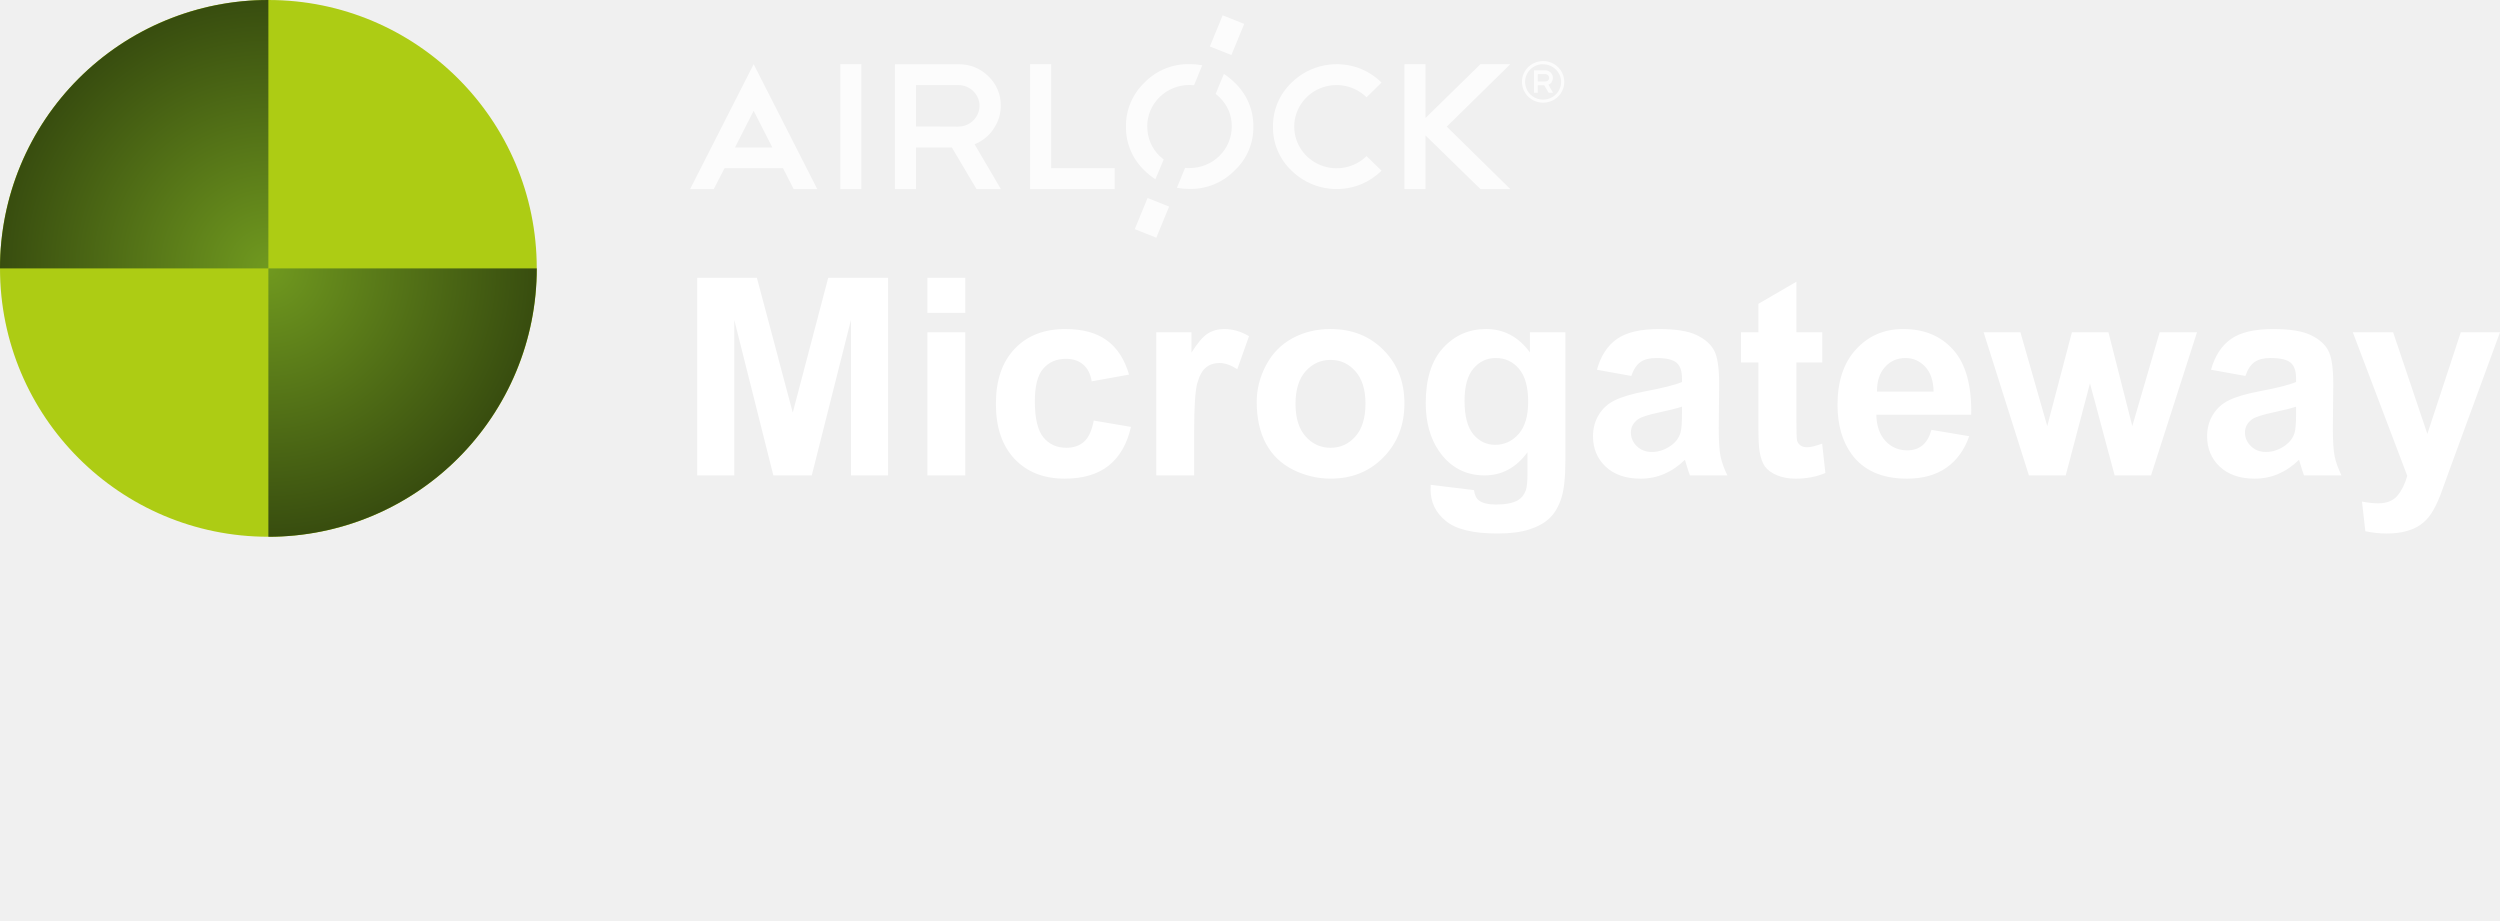
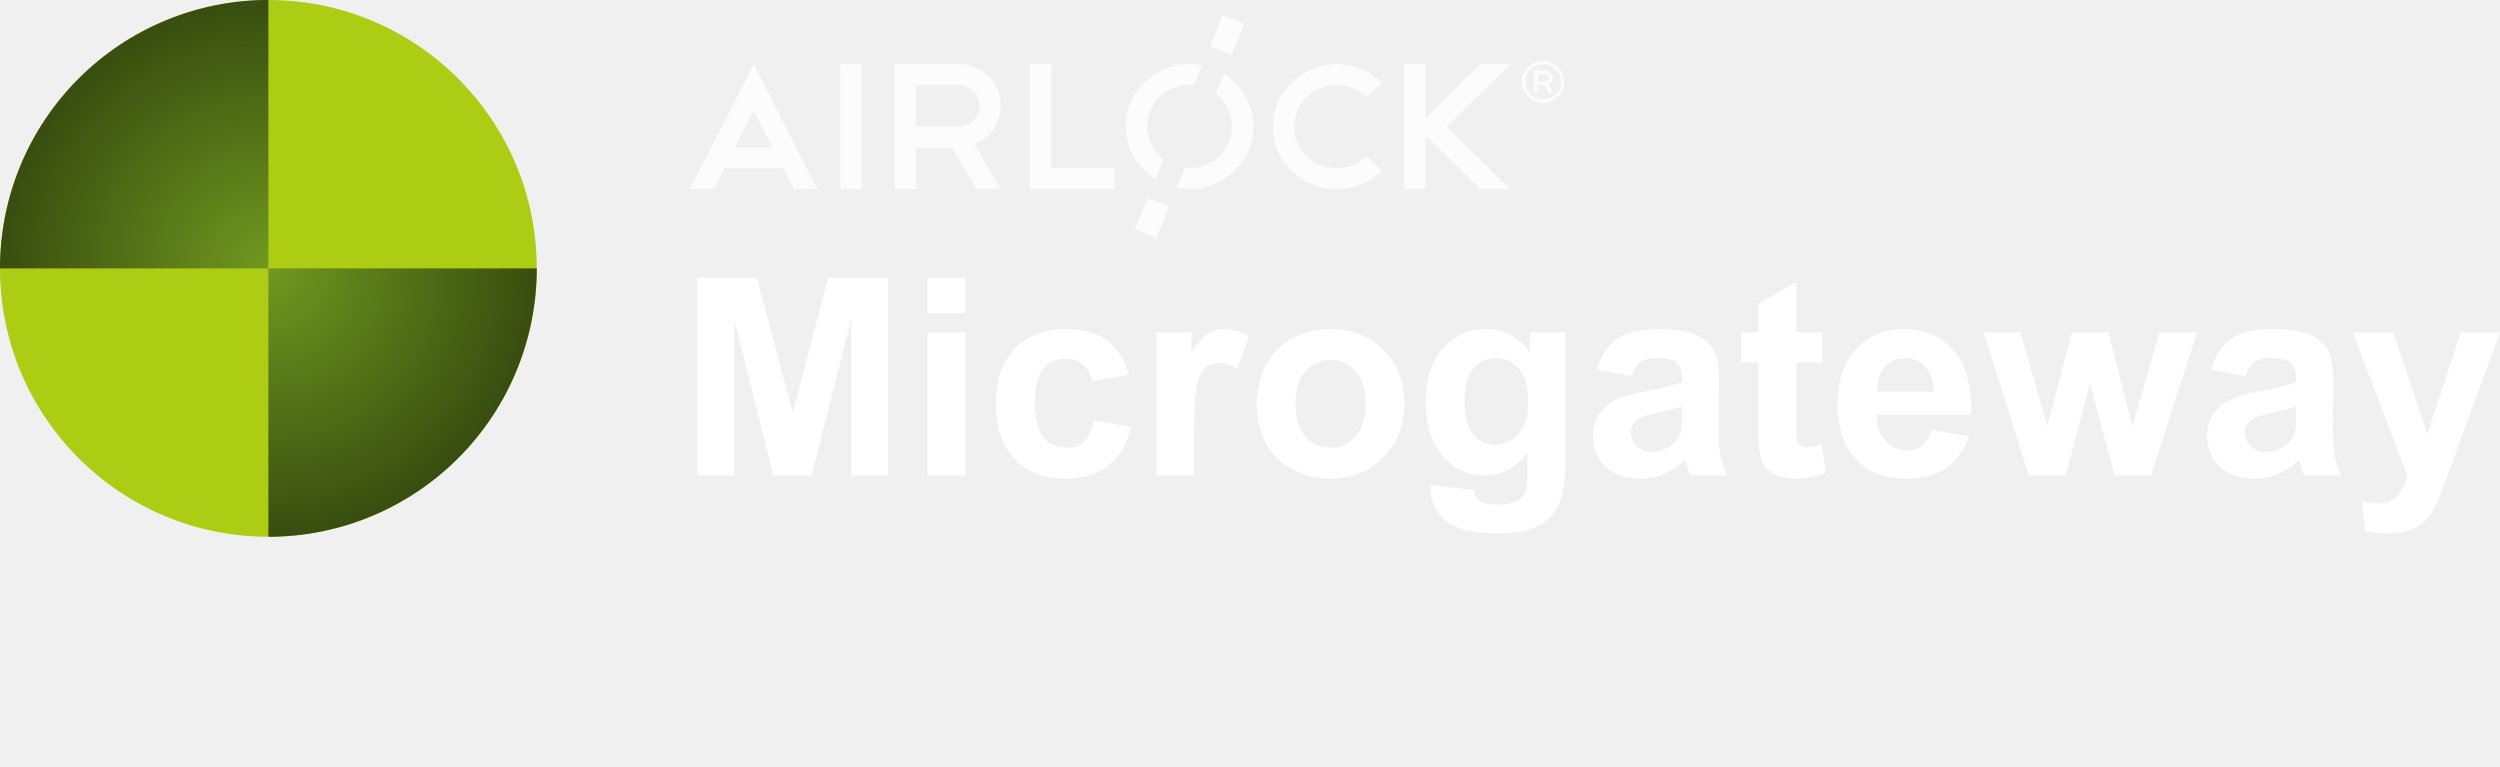
- <svg xmlns="http://www.w3.org/2000/svg" width="326.029" height="120" viewBox="0 0 326.029 120" fill="none" version="1.1" id="svg17">
+ <svg xmlns="http://www.w3.org/2000/svg" width="326.029" height="100" viewBox="0 0 326.029 100" fill="none" version="1.1" id="svg17">
  <g opacity="0.8" id="g11" transform="translate(-20,-11)">
    <path d="m 216.959,19.371 h -3.894 l -7.162,7.016 v -7.016 h -2.746 v 16.285 h 2.746 v -6.992 l 7.162,6.992 h 3.894 l -8.286,-8.141 z" fill="#ffffff" id="path1" />
    <path d="m 188.445,21.767 c -0.784,0.744 -1.404,1.638 -1.822,2.627 -0.419,0.989 -0.626,2.051 -0.611,3.122 -0.018,1.071 0.189,2.133 0.607,3.122 0.419,0.989 1.04,1.882 1.826,2.623 1.166,1.147 2.652,1.928 4.271,2.241 1.619,0.313 3.296,0.146 4.817,-0.481 0.985,-0.417 1.88,-1.014 2.638,-1.76 l -1.959,-1.902 c -0.774,0.758 -1.758,1.273 -2.83,1.482 -1.071,0.208 -2.181,0.1 -3.189,-0.311 -1.009,-0.411 -1.871,-1.107 -2.478,-1.999 -0.607,-0.892 -0.932,-1.941 -0.933,-3.015 0,-1.074 0.325,-2.123 0.933,-3.016 0.607,-0.892 1.47,-1.587 2.48,-1.997 1.01,-0.41 2.12,-0.516 3.191,-0.305 1.071,0.211 2.055,0.73 2.826,1.49 l 1.959,-1.922 c -0.757,-0.748 -1.652,-1.347 -2.638,-1.764 -1.522,-0.625 -3.198,-0.79 -4.817,-0.476 -1.618,0.314 -3.105,1.094 -4.271,2.24 z" fill="#ffffff" id="path2" />
    <path d="m 154.339,35.657 h 11.031 v -2.723 h -8.286 V 19.371 h -2.745 z" fill="#ffffff" id="path3" />
    <path d="m 144.997,27.516 -5.54,-0.024 v -5.398 h 5.54 c 0.725,0.006 1.419,0.291 1.932,0.794 0.514,0.503 0.806,1.184 0.814,1.897 -0.001,0.718 -0.29,1.406 -0.804,1.916 -0.514,0.51 -1.212,0.8 -1.942,0.807 z m 4.537,0.343 c 0.643,-0.9 0.986,-1.974 0.979,-3.074 0.012,-0.712 -0.124,-1.419 -0.4,-2.077 -0.276,-0.658 -0.687,-1.254 -1.206,-1.751 -0.505,-0.509 -1.11,-0.912 -1.779,-1.183 -0.669,-0.271 -1.387,-0.406 -2.111,-0.395 h -8.305 v 16.277 h 2.745 v -5.422 h 4.677 l 3.212,5.422 h 3.179 l -3.428,-5.844 c 0.992,-0.394 1.841,-1.072 2.437,-1.945" fill="#ffffff" id="path4" />
    <path d="m 132.332,19.371 h -2.746 v 16.285 h 2.746 z" fill="#ffffff" id="path5" />
    <path d="m 118.286,25.448 2.436,4.787 h -4.873 z M 110,35.657 h 3.083 l 1.405,-2.723 h 7.627 l 1.385,2.723 h 3.079 l -8.293,-16.285 z" fill="#ffffff" id="path6" />
    <path d="m 180.99,21.751 c -0.42,-0.417 -0.883,-0.79 -1.381,-1.113 l -1.072,2.604 c 0.172,0.136 0.337,0.281 0.494,0.434 0.519,0.497 0.929,1.092 1.206,1.751 0.276,0.658 0.412,1.365 0.4,2.077 0,0.712 -0.142,1.417 -0.419,2.074 -0.277,0.658 -0.684,1.255 -1.196,1.758 -0.512,0.503 -1.121,0.901 -1.79,1.173 -0.669,0.271 -1.387,0.41 -2.111,0.409 -0.197,0 -0.401,0 -0.574,-0.024 l -1.068,2.6 c 0.542,0.099 1.091,0.148 1.642,0.146 1.093,0.021 2.179,-0.181 3.189,-0.593 1.01,-0.411 1.922,-1.024 2.68,-1.798 0.794,-0.737 1.424,-1.628 1.847,-2.617 0.424,-0.989 0.633,-2.055 0.614,-3.128 0.013,-1.074 -0.198,-2.139 -0.621,-3.128 -0.423,-0.99 -1.05,-1.883 -1.84,-2.625 z m -11.381,5.753 c -0.003,-0.713 0.138,-1.419 0.415,-2.078 0.276,-0.659 0.682,-1.258 1.195,-1.762 0.513,-0.504 1.122,-0.903 1.792,-1.175 0.67,-0.272 1.389,-0.41 2.114,-0.407 0.198,-7e-4 0.397,0.009 0.594,0.028 l 1.068,-2.6 c -0.548,-0.101 -1.104,-0.151 -1.662,-0.15 -1.091,-0.021 -2.174,0.181 -3.181,0.592 -1.008,0.411 -1.918,1.024 -2.672,1.799 -0.784,0.745 -1.403,1.64 -1.822,2.629 -0.418,0.99 -0.626,2.053 -0.611,3.124 -0.017,1.071 0.19,2.133 0.609,3.122 0.418,0.988 1.039,1.882 1.824,2.624 0.426,0.423 0.897,0.8 1.405,1.125 l 1.08,-2.581 c -0.184,-0.14 -0.361,-0.288 -0.53,-0.446 -0.515,-0.503 -0.923,-1.102 -1.199,-1.762 -0.275,-0.66 -0.414,-1.368 -0.407,-2.082" fill="#ffffff" id="path7" />
    <path d="m 169.655,36.823 -1.669,4.061 2.81,1.116 1.669,-4.061 z" fill="#ffffff" id="path8" />
    <path d="m 179.449,13 -1.669,4.061 2.81,1.116 1.669,-4.061 z" fill="#ffffff" id="path9" />
    <path d="m 221.535,21.628 h -0.991 v -0.967 h 0.991 c 0.13,0 0.255,0.051 0.348,0.141 0.092,0.09 0.145,0.213 0.146,0.341 0.001,0.065 -0.011,0.129 -0.036,0.188 -0.025,0.06 -0.062,0.114 -0.109,0.159 -0.046,0.045 -0.1,0.081 -0.16,0.104 -0.06,0.024 -0.124,0.035 -0.189,0.034 z m 0.803,0.063 c 0.116,-0.162 0.178,-0.355 0.176,-0.552 -0.003,-0.255 -0.107,-0.498 -0.29,-0.679 -0.182,-0.18 -0.43,-0.284 -0.689,-0.288 h -1.485 v 2.92 h 0.494 v -0.971 h 0.838 l 0.575,0.971 h 0.57 l -0.591,-1.05 c 0.179,-0.069 0.332,-0.19 0.438,-0.347" fill="#ffffff" id="path10" />
    <path d="m 221.238,24.391 c -0.546,0 -1.081,-0.159 -1.535,-0.458 -0.454,-0.298 -0.808,-0.723 -1.017,-1.219 -0.209,-0.496 -0.263,-1.042 -0.156,-1.569 0.106,-0.527 0.37,-1.01 0.757,-1.39 0.386,-0.38 0.879,-0.638 1.415,-0.742 0.536,-0.104 1.091,-0.05 1.596,0.156 0.505,0.206 0.936,0.555 1.238,1.002 0.303,0.447 0.465,0.972 0.464,1.509 -0.001,0.719 -0.293,1.409 -0.81,1.917 -0.518,0.508 -1.22,0.794 -1.952,0.794 z m 0,-5.023 c -0.465,0 -0.92,0.136 -1.307,0.39 -0.387,0.254 -0.688,0.615 -0.866,1.038 -0.178,0.422 -0.225,0.887 -0.134,1.336 0.091,0.449 0.315,0.861 0.644,1.184 0.329,0.323 0.748,0.544 1.204,0.633 0.456,0.089 0.93,0.043 1.36,-0.132 0.429,-0.175 0.797,-0.471 1.055,-0.852 0.258,-0.38 0.397,-0.827 0.397,-1.285 -0.006,-0.61 -0.256,-1.194 -0.696,-1.624 -0.441,-0.43 -1.036,-0.672 -1.657,-0.673 z" fill="#ffffff" id="path11" />
  </g>
  <circle cx="35" cy="35" r="35" fill="#adcc14" id="circle11" />
  <path d="M 35,0 C 30.404,0 25.852,0.905 21.606,2.664 17.36,4.423 13.501,7.001 10.251,10.251 7.001,13.501 4.423,17.36 2.664,21.606 0.905,25.852 0,30.404 0,35 h 35 z" fill="url(#paint0_radial_1419_477)" id="path12" style="fill:url(#paint0_radial_1419_477)" />
  <path d="m 35,70 c 4.596,0 9.148,-0.905 13.394,-2.664 4.246,-1.759 8.105,-4.337 11.355,-7.587 3.25,-3.25 5.828,-7.108 7.587,-11.355 C 69.095,44.148 70,39.596 70,35 H 35 Z" fill="url(#paint1_radial_1419_477)" id="path13" style="fill:url(#paint1_radial_1419_477)" />
  <path d="M 90.922,62 V 36.23 h 7.787 l 4.676,17.578 4.623,-17.578 h 7.804 V 62 h -4.833 V 41.715 L 105.863,62 h -5.009 L 95.756,41.715 V 62 Z m 30.023,-21.199 v -4.57 h 4.94 v 4.57 z m 0,21.199 V 43.332 h 4.94 V 62 Z m 26.297,-13.148 -4.869,0.879 c -0.164,-0.973 -0.539,-1.705 -1.125,-2.197 -0.574,-0.492 -1.324,-0.738 -2.25,-0.738 -1.23,0 -2.215,0.428 -2.953,1.283 -0.727,0.844 -1.09,2.262 -1.09,4.254 0,2.215 0.369,3.779 1.107,4.693 0.75,0.914 1.752,1.371 3.006,1.371 0.938,0 1.705,-0.264 2.303,-0.791 0.598,-0.539 1.02,-1.459 1.266,-2.76 l 4.851,0.826 c -0.504,2.227 -1.47,3.908 -2.9,5.045 -1.43,1.137 -3.346,1.705 -5.748,1.705 -2.731,0 -4.91,-0.861 -6.539,-2.584 -1.617,-1.723 -2.426,-4.107 -2.426,-7.154 0,-3.082 0.814,-5.479 2.443,-7.189 1.629,-1.723 3.832,-2.584 6.61,-2.584 2.273,0 4.078,0.492 5.414,1.476 1.347,0.973 2.314,2.461 2.9,4.465 z M 155.732,62 h -4.939 V 43.332 h 4.588 v 2.654 c 0.785,-1.254 1.488,-2.08 2.109,-2.478 0.633,-0.398 1.348,-0.598 2.145,-0.598 1.125,0 2.209,0.31 3.252,0.932 l -1.53,4.307 c -0.832,-0.539 -1.605,-0.809 -2.32,-0.809 -0.691,0 -1.277,0.193 -1.758,0.58 -0.48,0.375 -0.861,1.061 -1.142,2.057 -0.27,0.996 -0.405,3.082 -0.405,6.258 z m 8.157,-9.598 c 0,-1.641 0.404,-3.228 1.213,-4.764 0.808,-1.535 1.951,-2.707 3.427,-3.516 1.489,-0.808 3.147,-1.213 4.975,-1.213 2.824,0 5.139,0.92 6.943,2.76 1.805,1.828 2.707,4.143 2.707,6.943 0,2.824 -0.914,5.168 -2.742,7.031 -1.816,1.852 -4.107,2.777 -6.873,2.777 -1.711,0 -3.346,-0.387 -4.904,-1.16 -1.547,-0.773 -2.725,-1.904 -3.533,-3.393 -0.809,-1.5 -1.213,-3.322 -1.213,-5.467 z m 5.062,0.264 c 0,1.852 0.44,3.269 1.319,4.254 0.878,0.984 1.962,1.477 3.251,1.477 1.29,0 2.368,-0.492 3.235,-1.477 0.879,-0.984 1.318,-2.414 1.318,-4.289 0,-1.828 -0.439,-3.234 -1.318,-4.219 -0.867,-0.984 -1.945,-1.477 -3.235,-1.477 -1.289,0 -2.373,0.492 -3.251,1.477 -0.879,0.984 -1.319,2.402 -1.319,4.254 z m 17.631,10.565 5.643,0.685 c 0.093,0.656 0.31,1.107 0.65,1.353 0.469,0.352 1.207,0.527 2.215,0.527 1.289,0 2.256,-0.193 2.9,-0.58 0.434,-0.258 0.762,-0.674 0.985,-1.248 0.152,-0.41 0.228,-1.166 0.228,-2.268 v -2.725 c -1.476,2.016 -3.34,3.023 -5.59,3.023 -2.508,0 -4.494,-1.06 -5.959,-3.182 -1.148,-1.676 -1.722,-3.762 -1.722,-6.258 0,-3.129 0.75,-5.519 2.25,-7.172 1.511,-1.652 3.386,-2.478 5.625,-2.478 2.308,0 4.213,1.014 5.713,3.041 V 43.332 h 4.623 v 16.752 c 0,2.203 -0.182,3.85 -0.545,4.939 -0.364,1.09 -0.873,1.945 -1.53,2.566 -0.656,0.621 -1.535,1.107 -2.636,1.459 -1.09,0.352 -2.473,0.527 -4.149,0.527 -3.164,0 -5.408,-0.545 -6.732,-1.635 -1.324,-1.078 -1.987,-2.449 -1.987,-4.113 0,-0.164 0.006,-0.363 0.018,-0.598 z m 4.412,-10.951 c 0,1.98 0.381,3.434 1.143,4.359 0.773,0.914 1.722,1.371 2.847,1.371 1.207,0 2.227,-0.469 3.059,-1.406 0.832,-0.949 1.248,-2.35 1.248,-4.201 0,-1.933 -0.398,-3.369 -1.195,-4.307 -0.797,-0.938 -1.805,-1.406 -3.024,-1.406 -1.183,0 -2.162,0.463 -2.935,1.389 -0.762,0.914 -1.143,2.314 -1.143,4.201 z m 21.744,-3.252 -4.482,-0.808 c 0.504,-1.805 1.371,-3.141 2.601,-4.008 1.231,-0.867 3.059,-1.301 5.485,-1.301 2.203,0 3.844,0.264 4.922,0.791 1.078,0.516 1.834,1.178 2.267,1.986 0.446,0.797 0.668,2.268 0.668,4.412 l -0.053,5.766 c 0,1.641 0.077,2.854 0.229,3.639 0.164,0.773 0.463,1.605 0.896,2.496 h -4.886 c -0.129,-0.328 -0.287,-0.815 -0.475,-1.459 -0.082,-0.293 -0.14,-0.486 -0.176,-0.58 -0.843,0.82 -1.746,1.436 -2.707,1.846 -0.961,0.41 -1.986,0.615 -3.076,0.615 -1.922,0 -3.439,-0.521 -4.553,-1.565 -1.101,-1.043 -1.652,-2.361 -1.652,-3.955 0,-1.055 0.252,-1.992 0.756,-2.812 0.504,-0.832 1.207,-1.465 2.109,-1.898 0.914,-0.445 2.227,-0.832 3.938,-1.16 2.308,-0.433 3.908,-0.838 4.799,-1.213 v -0.492 c 0,-0.949 -0.235,-1.623 -0.703,-2.022 -0.469,-0.41 -1.354,-0.615 -2.655,-0.615 -0.879,0 -1.564,0.176 -2.056,0.527 -0.493,0.34 -0.891,0.943 -1.196,1.81 z m 6.61,4.008 c -0.633,0.211 -1.635,0.463 -3.006,0.756 -1.371,0.293 -2.268,0.58 -2.69,0.861 -0.644,0.457 -0.966,1.037 -0.966,1.74 0,0.691 0.257,1.289 0.773,1.793 0.516,0.504 1.172,0.756 1.969,0.756 0.89,0 1.74,-0.293 2.549,-0.879 0.597,-0.445 0.99,-0.99 1.177,-1.635 0.129,-0.422 0.194,-1.225 0.194,-2.408 z m 18.298,-9.703 v 3.938 h -3.375 v 7.524 c 0,1.523 0.03,2.414 0.088,2.672 0.071,0.246 0.217,0.451 0.44,0.615 0.234,0.164 0.515,0.246 0.844,0.246 0.457,0 1.119,-0.158 1.986,-0.475 l 0.422,3.832 c -1.149,0.492 -2.449,0.738 -3.903,0.738 -0.89,0 -1.693,-0.146 -2.408,-0.44 -0.715,-0.305 -1.242,-0.691 -1.582,-1.16 -0.328,-0.48 -0.556,-1.125 -0.685,-1.934 -0.106,-0.574 -0.159,-1.734 -0.159,-3.481 v -8.139 h -2.267 V 43.332 h 2.267 v -3.709 l 4.957,-2.883 v 6.592 z m 14.239,12.727 4.922,0.826 c -0.633,1.805 -1.635,3.182 -3.006,4.131 -1.36,0.938 -3.065,1.406 -5.115,1.406 -3.247,0 -5.649,-1.061 -7.207,-3.182 -1.231,-1.699 -1.846,-3.844 -1.846,-6.434 0,-3.094 0.808,-5.514 2.426,-7.26 1.617,-1.758 3.662,-2.637 6.134,-2.637 2.778,0 4.969,0.92 6.575,2.76 1.605,1.828 2.373,4.635 2.302,8.42 h -12.375 c 0.035,1.465 0.434,2.607 1.196,3.428 0.761,0.809 1.711,1.213 2.847,1.213 0.774,0 1.424,-0.211 1.951,-0.633 0.528,-0.422 0.926,-1.102 1.196,-2.039 z m 0.281,-4.992 c -0.035,-1.43 -0.404,-2.514 -1.107,-3.252 -0.704,-0.75 -1.559,-1.125 -2.567,-1.125 -1.078,0 -1.969,0.393 -2.672,1.178 -0.703,0.785 -1.049,1.852 -1.037,3.199 z M 264.594,62 258.688,43.332 h 4.798 l 3.498,12.234 3.217,-12.234 h 4.764 l 3.111,12.234 3.569,-12.234 h 4.869 L 280.52,62 h -4.747 L 272.557,49.994 269.393,62 Z m 28.23,-12.973 -4.482,-0.808 c 0.504,-1.805 1.371,-3.141 2.601,-4.008 1.231,-0.867 3.059,-1.301 5.485,-1.301 2.203,0 3.843,0.264 4.922,0.791 1.078,0.516 1.834,1.178 2.267,1.986 0.445,0.797 0.668,2.268 0.668,4.412 l -0.053,5.766 c 0,1.641 0.077,2.854 0.229,3.639 0.164,0.773 0.463,1.605 0.896,2.496 h -4.886 c -0.129,-0.328 -0.287,-0.815 -0.475,-1.459 -0.082,-0.293 -0.141,-0.486 -0.176,-0.58 -0.843,0.82 -1.746,1.436 -2.707,1.846 -0.961,0.41 -1.986,0.615 -3.076,0.615 -1.922,0 -3.439,-0.521 -4.553,-1.565 -1.101,-1.043 -1.652,-2.361 -1.652,-3.955 0,-1.055 0.252,-1.992 0.756,-2.812 0.504,-0.832 1.207,-1.465 2.109,-1.898 0.914,-0.445 2.227,-0.832 3.938,-1.16 2.308,-0.433 3.908,-0.838 4.799,-1.213 v -0.492 c 0,-0.949 -0.235,-1.623 -0.704,-2.022 -0.468,-0.41 -1.353,-0.615 -2.654,-0.615 -0.879,0 -1.564,0.176 -2.056,0.527 -0.493,0.34 -0.891,0.943 -1.196,1.81 z m 6.61,4.008 c -0.633,0.211 -1.635,0.463 -3.006,0.756 -1.371,0.293 -2.268,0.58 -2.69,0.861 -0.644,0.457 -0.967,1.037 -0.967,1.74 0,0.691 0.258,1.289 0.774,1.793 0.516,0.504 1.172,0.756 1.969,0.756 0.89,0 1.74,-0.293 2.548,-0.879 0.598,-0.445 0.991,-0.99 1.178,-1.635 0.129,-0.422 0.194,-1.225 0.194,-2.408 z m 7.4,-9.703 h 5.256 l 4.465,13.254 4.359,-13.254 h 5.115 l -6.591,17.965 -1.178,3.252 c -0.434,1.09 -0.85,1.922 -1.248,2.496 -0.387,0.574 -0.838,1.037 -1.354,1.389 -0.504,0.363 -1.131,0.644 -1.881,0.844 -0.738,0.199 -1.576,0.299 -2.513,0.299 -0.95,0 -1.881,-0.1 -2.795,-0.299 l -0.44,-3.867 c 0.774,0.152 1.471,0.229 2.092,0.229 1.149,0 1.998,-0.34 2.549,-1.02 0.551,-0.668 0.973,-1.523 1.266,-2.566 z" fill="#ffffff" id="path14" />
  <defs id="defs17">
    <radialGradient id="paint0_radial_1419_477" cx="0" cy="0" r="1" gradientUnits="userSpaceOnUse" gradientTransform="matrix(0,35,-35,0,35,35)">
      <stop stop-color="#70991F" id="stop14" />
      <stop offset="1" stop-color="#384D0F" id="stop15" />
    </radialGradient>
    <radialGradient id="paint1_radial_1419_477" cx="0" cy="0" r="1" gradientUnits="userSpaceOnUse" gradientTransform="matrix(0,35,-35,0,35,35)">
      <stop stop-color="#70991F" id="stop16" />
      <stop offset="1" stop-color="#384D0F" id="stop17" />
    </radialGradient>
  </defs>
</svg>
